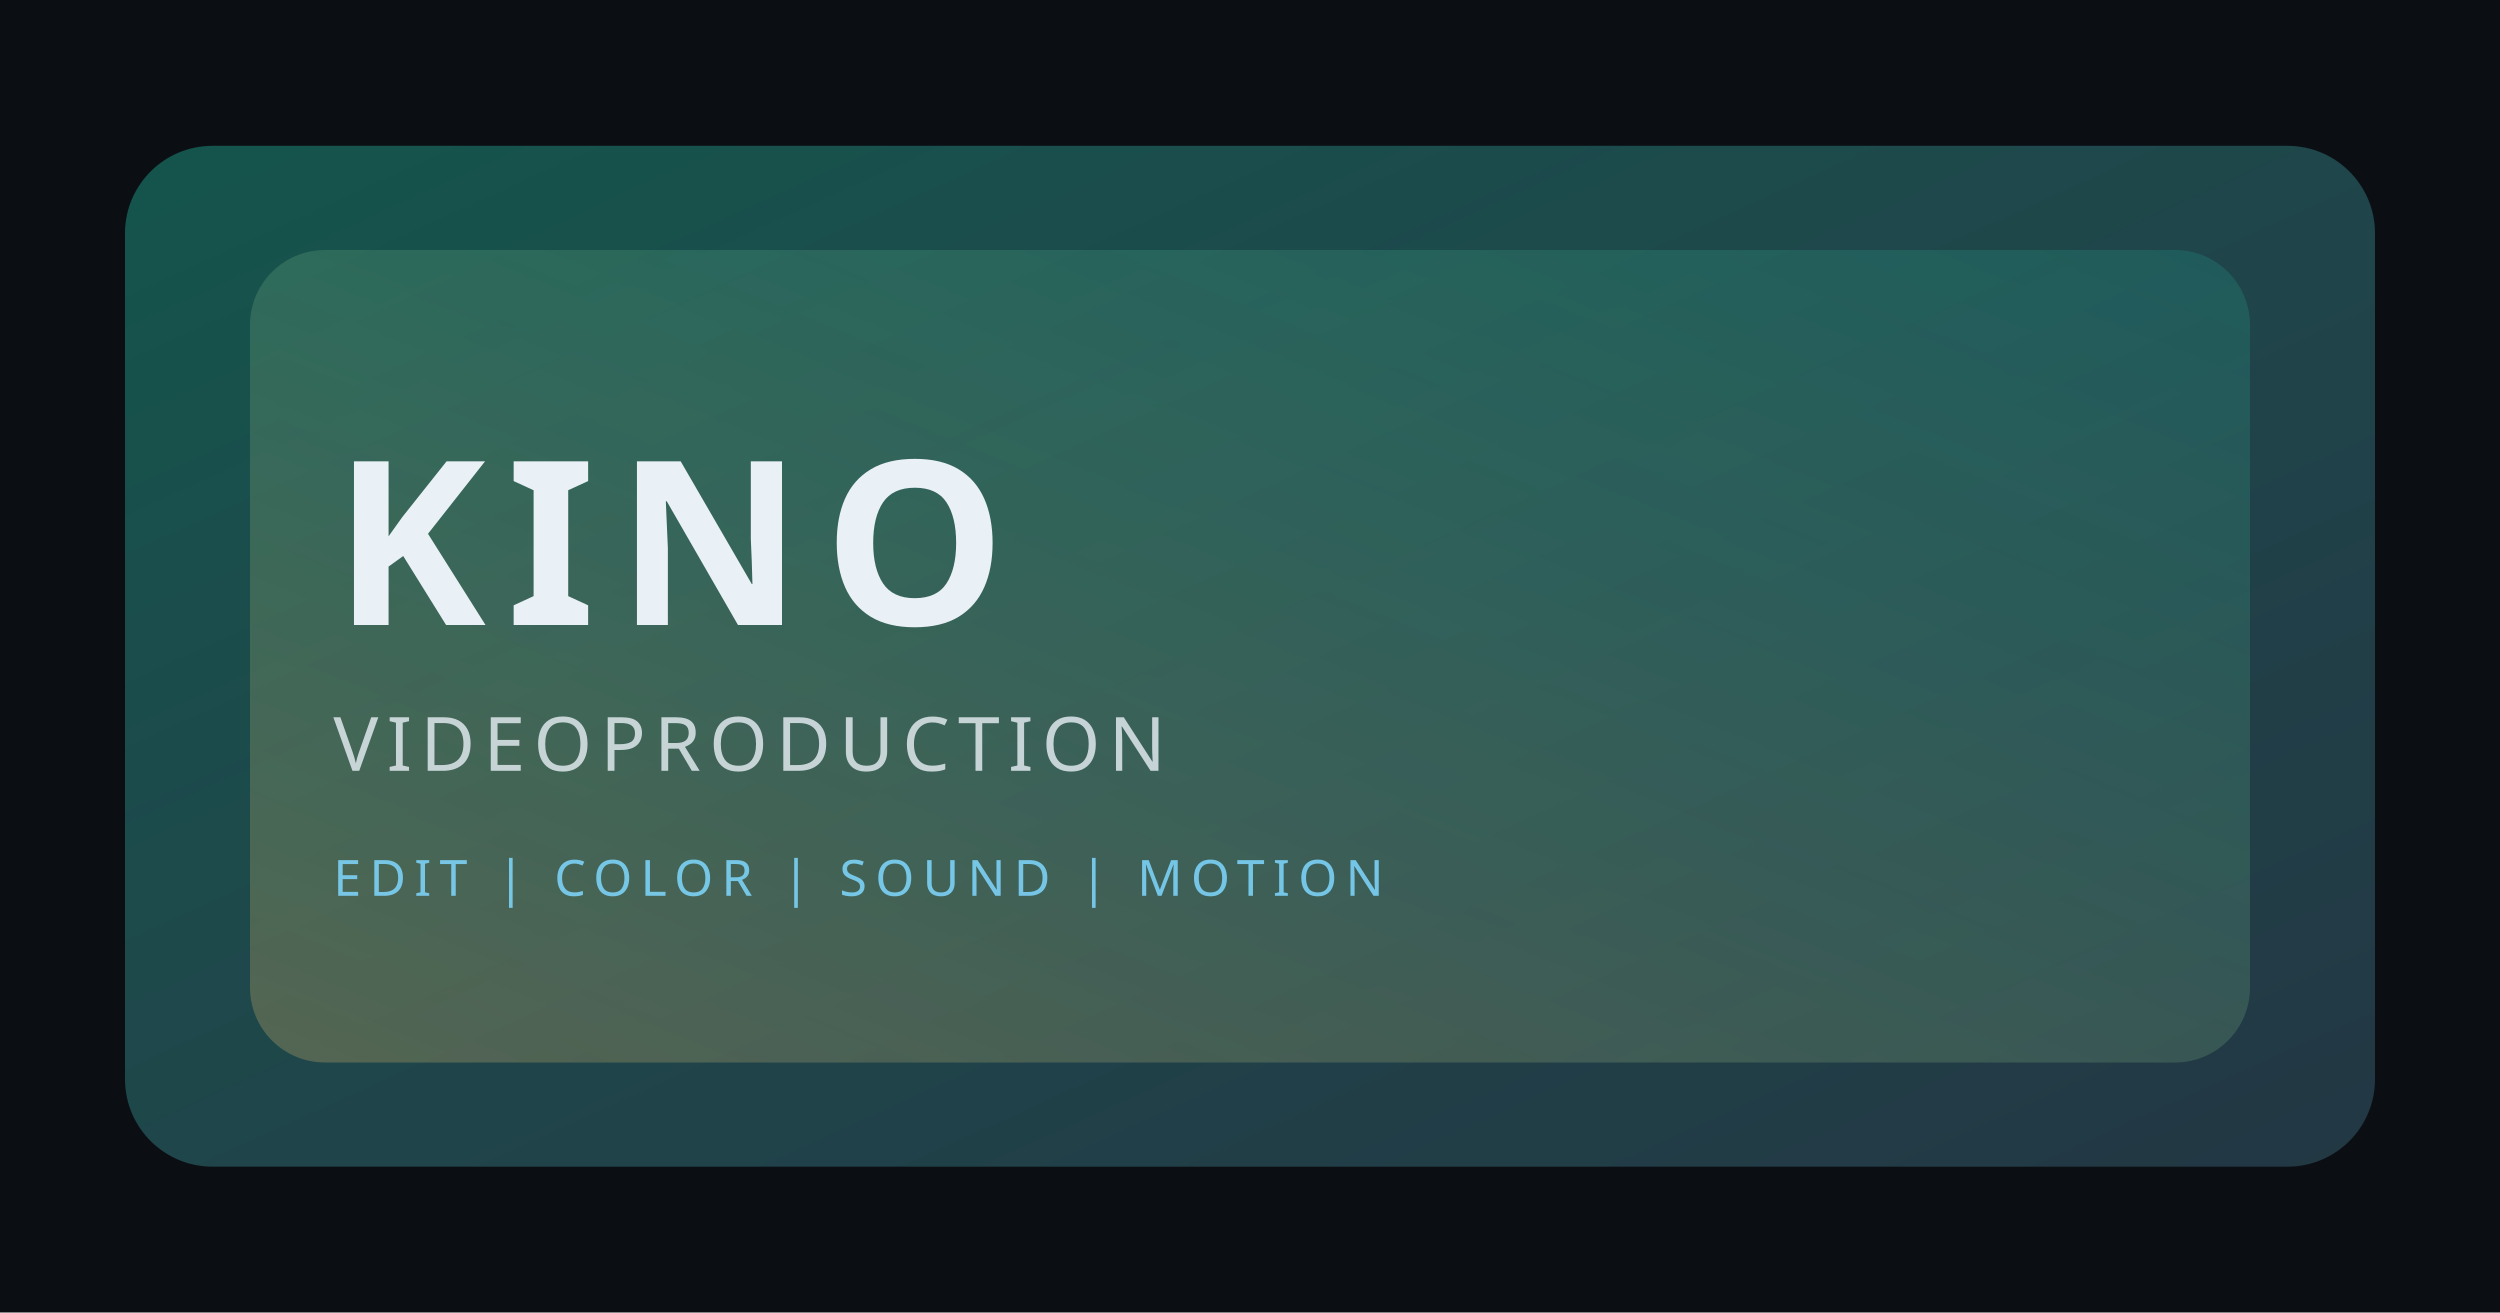
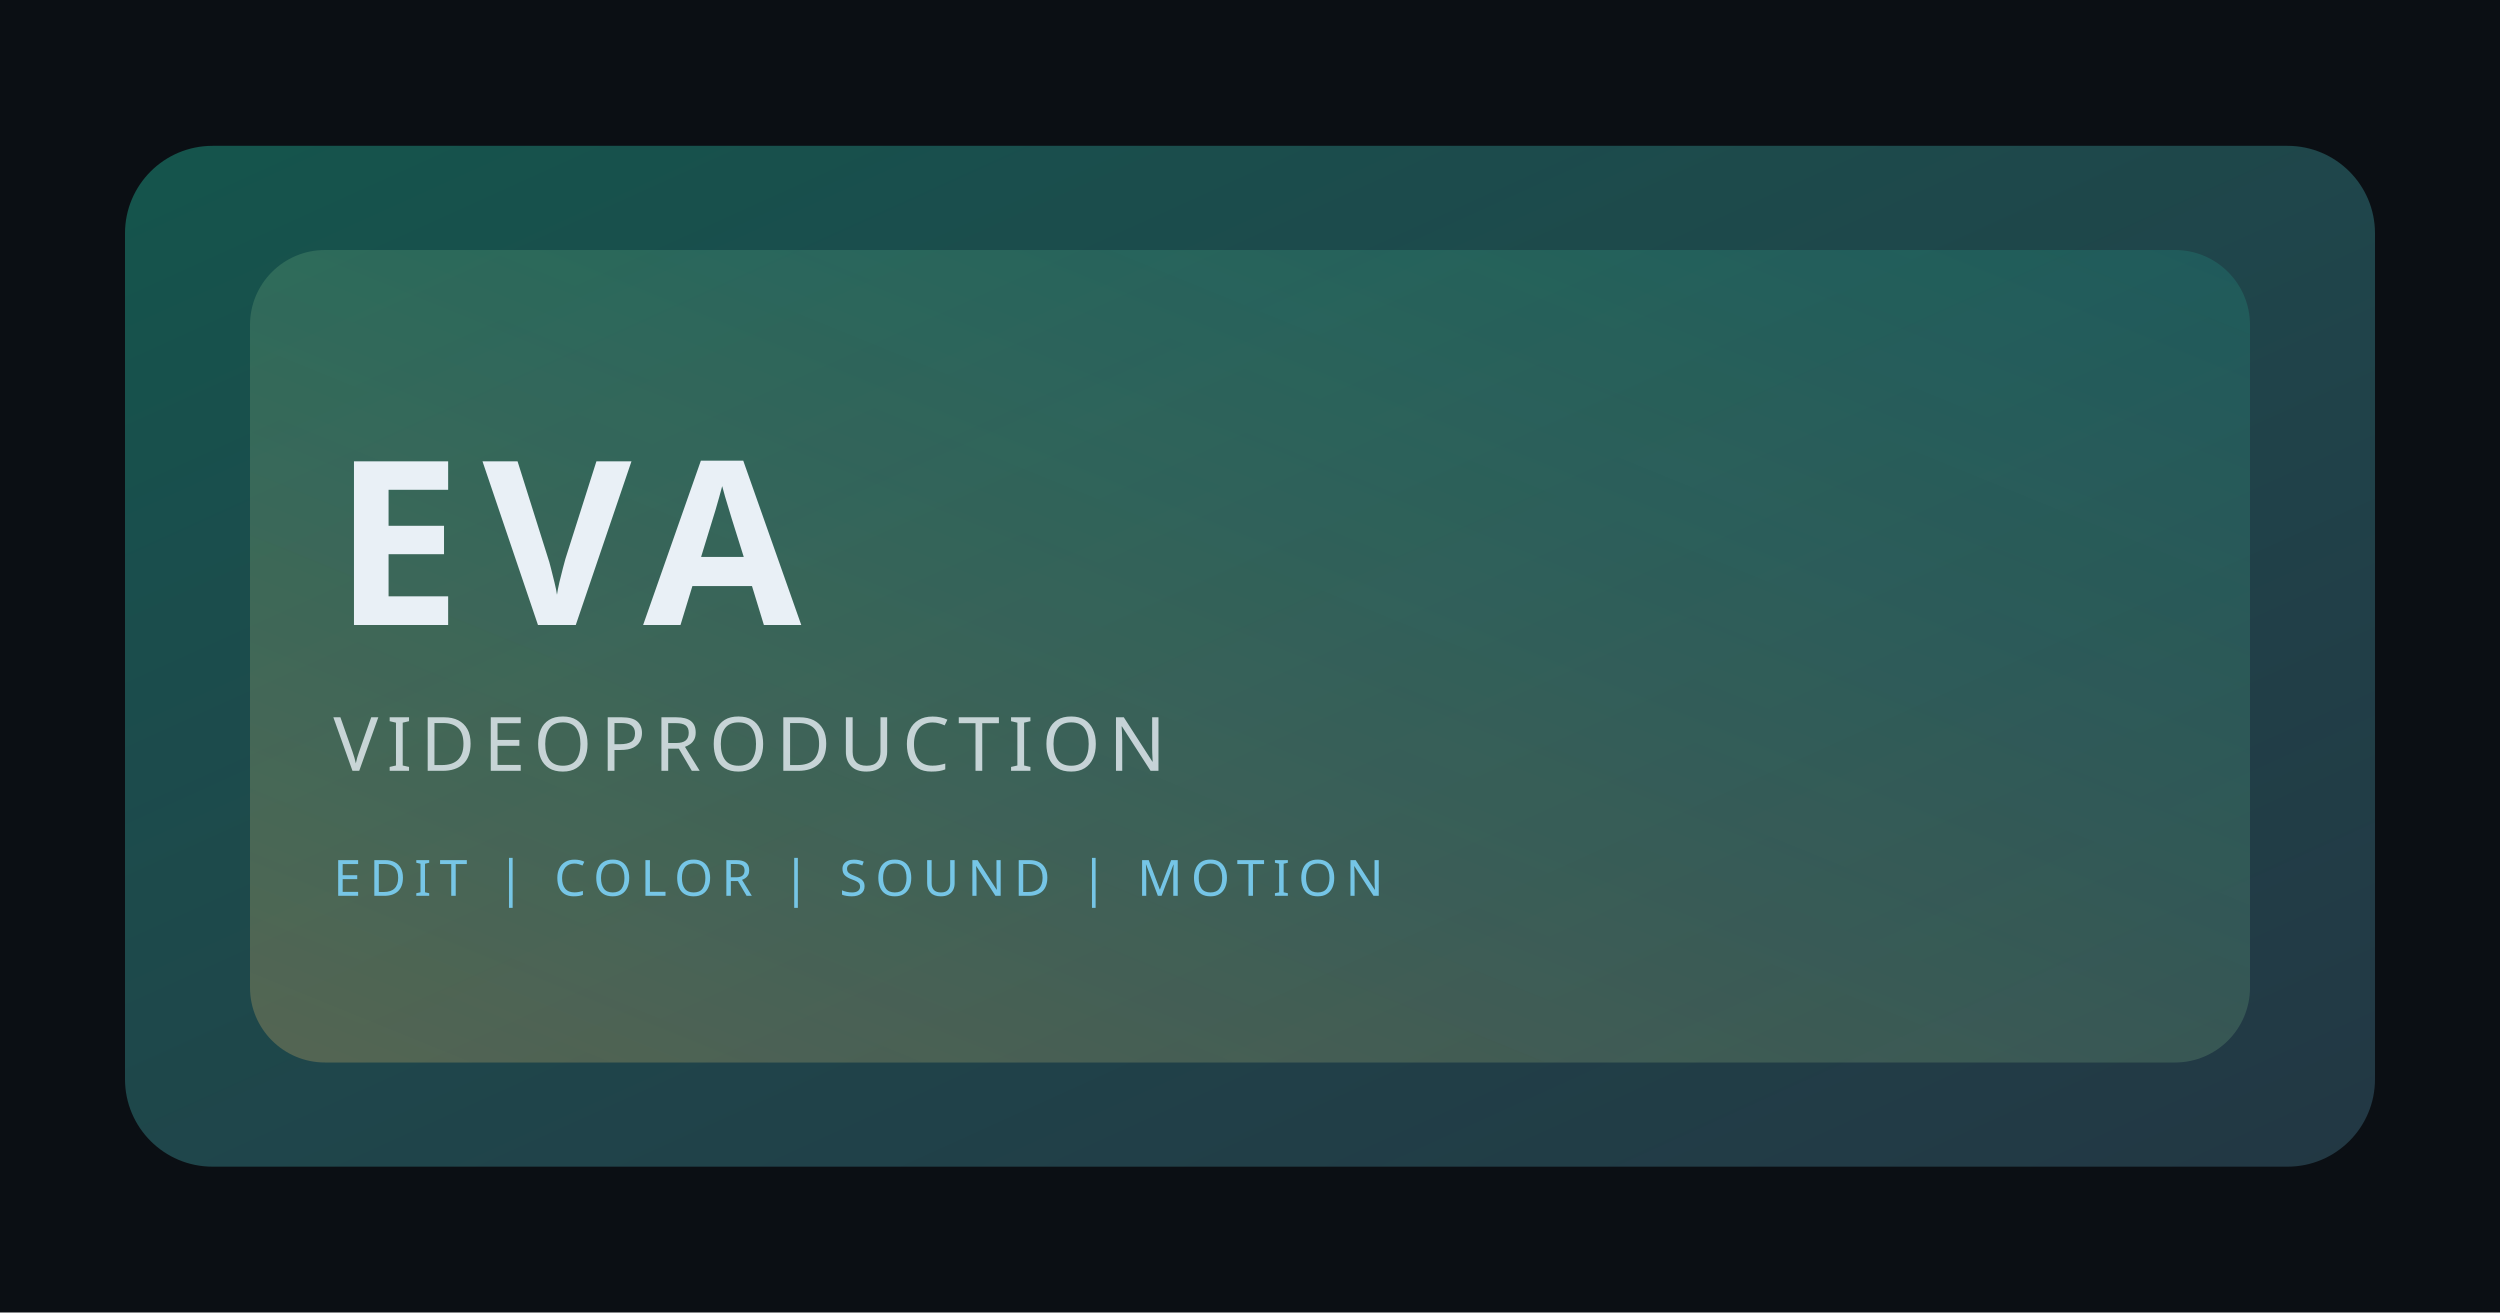
<svg xmlns="http://www.w3.org/2000/svg" width="1200" height="630" viewBox="0 0 1200 630">
  <defs>
    <linearGradient id="g1" x1="0" y1="0" x2="1" y2="1">
      <stop offset="0" stop-color="#26d6b5" stop-opacity="0.35" />
      <stop offset="1" stop-color="#7fd7ff" stop-opacity="0.2" />
    </linearGradient>
    <linearGradient id="g2" x1="0" y1="1" x2="1" y2="0">
      <stop offset="0" stop-color="#f6c16b" stop-opacity="0.25" />
      <stop offset="1" stop-color="#26d6b5" stop-opacity="0.15" />
    </linearGradient>
  </defs>
  <rect width="1200" height="630" fill="#0b0f14" />
  <rect x="60" y="70" width="1080" height="490" rx="42" fill="url(#g1)" />
  <rect x="120" y="120" width="960" height="390" rx="36" fill="url(#g2)" />
-   <text x="160" y="300" fill="#e9f0f6" font-size="110" font-family="Space Grotesk, Manrope, sans-serif" font-weight="700" letter-spacing="10">KINO</text>
+   <text x="160" y="300" fill="#e9f0f6" font-size="110" font-family="Space Grotesk, Manrope, sans-serif" font-weight="700" letter-spacing="10">EVA</text>
  <text x="160" y="370" fill="#e9f0f6" font-size="36" font-family="Manrope, sans-serif" opacity="0.8" letter-spacing="4">VIDEOPRODUCTION</text>
  <text x="160" y="430" fill="#7fd7ff" font-size="24" font-family="Manrope, sans-serif" opacity="0.85" letter-spacing="4">EDIT | COLOR | SOUND | MOTION</text>
</svg>
